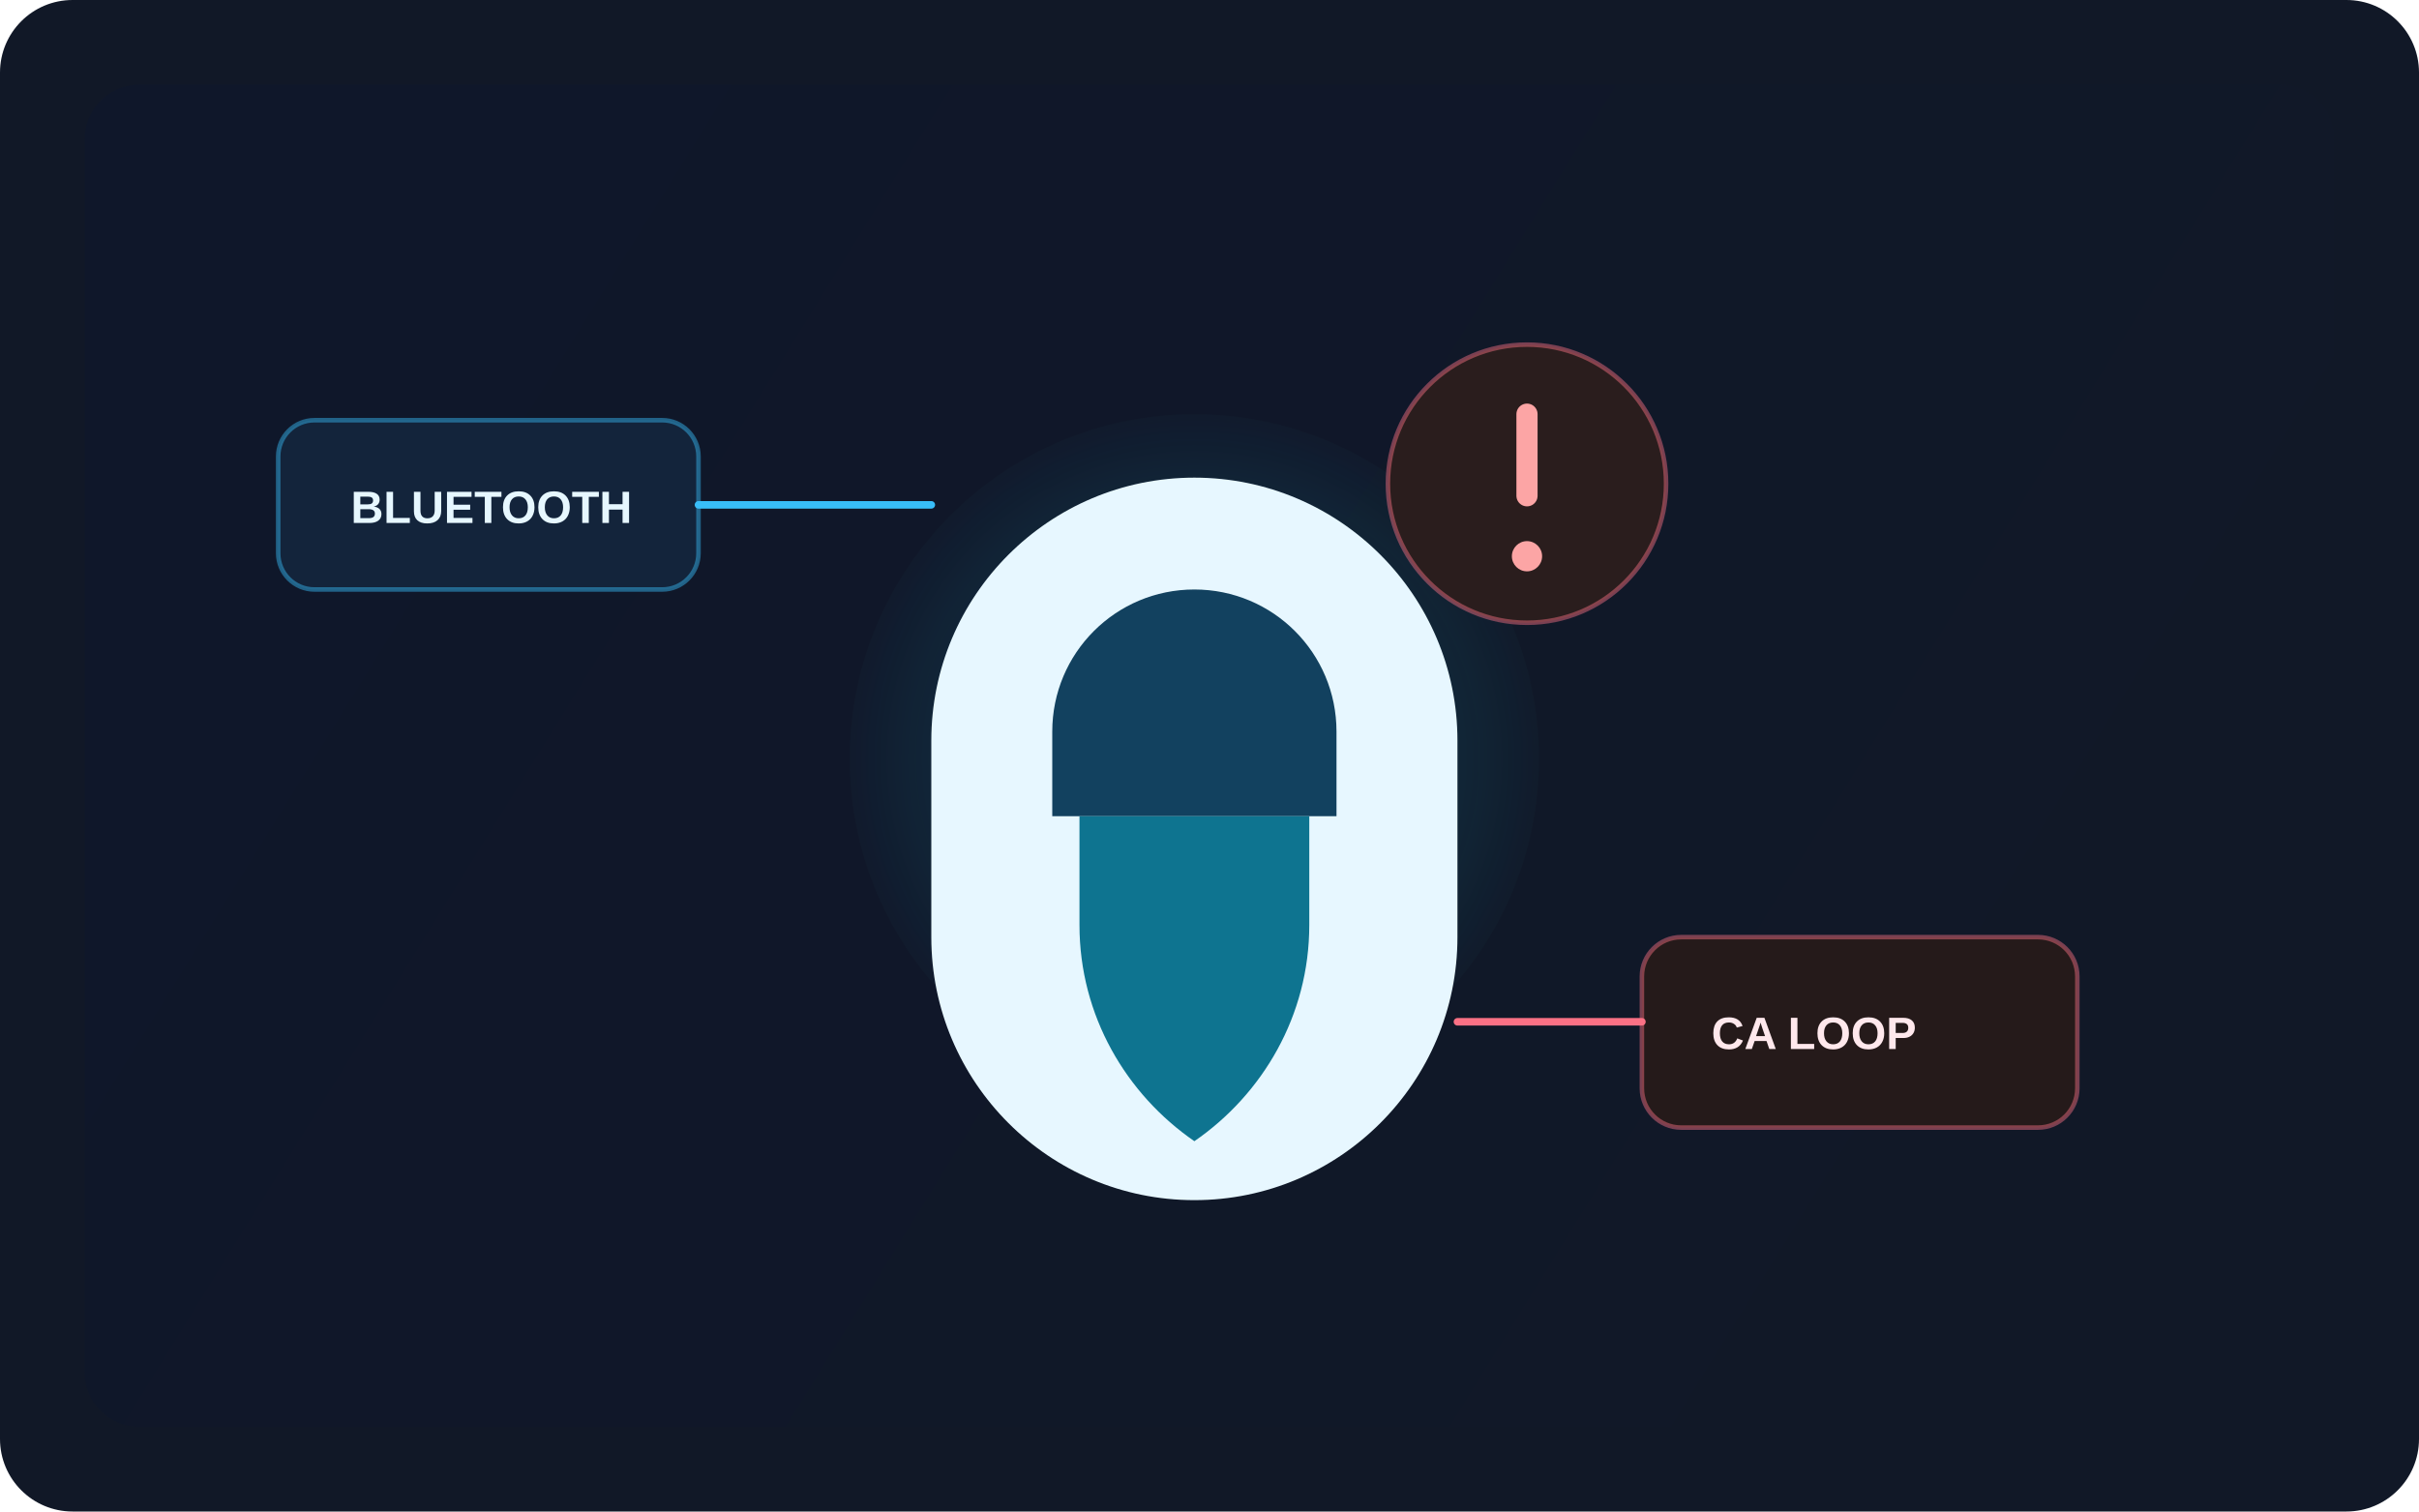
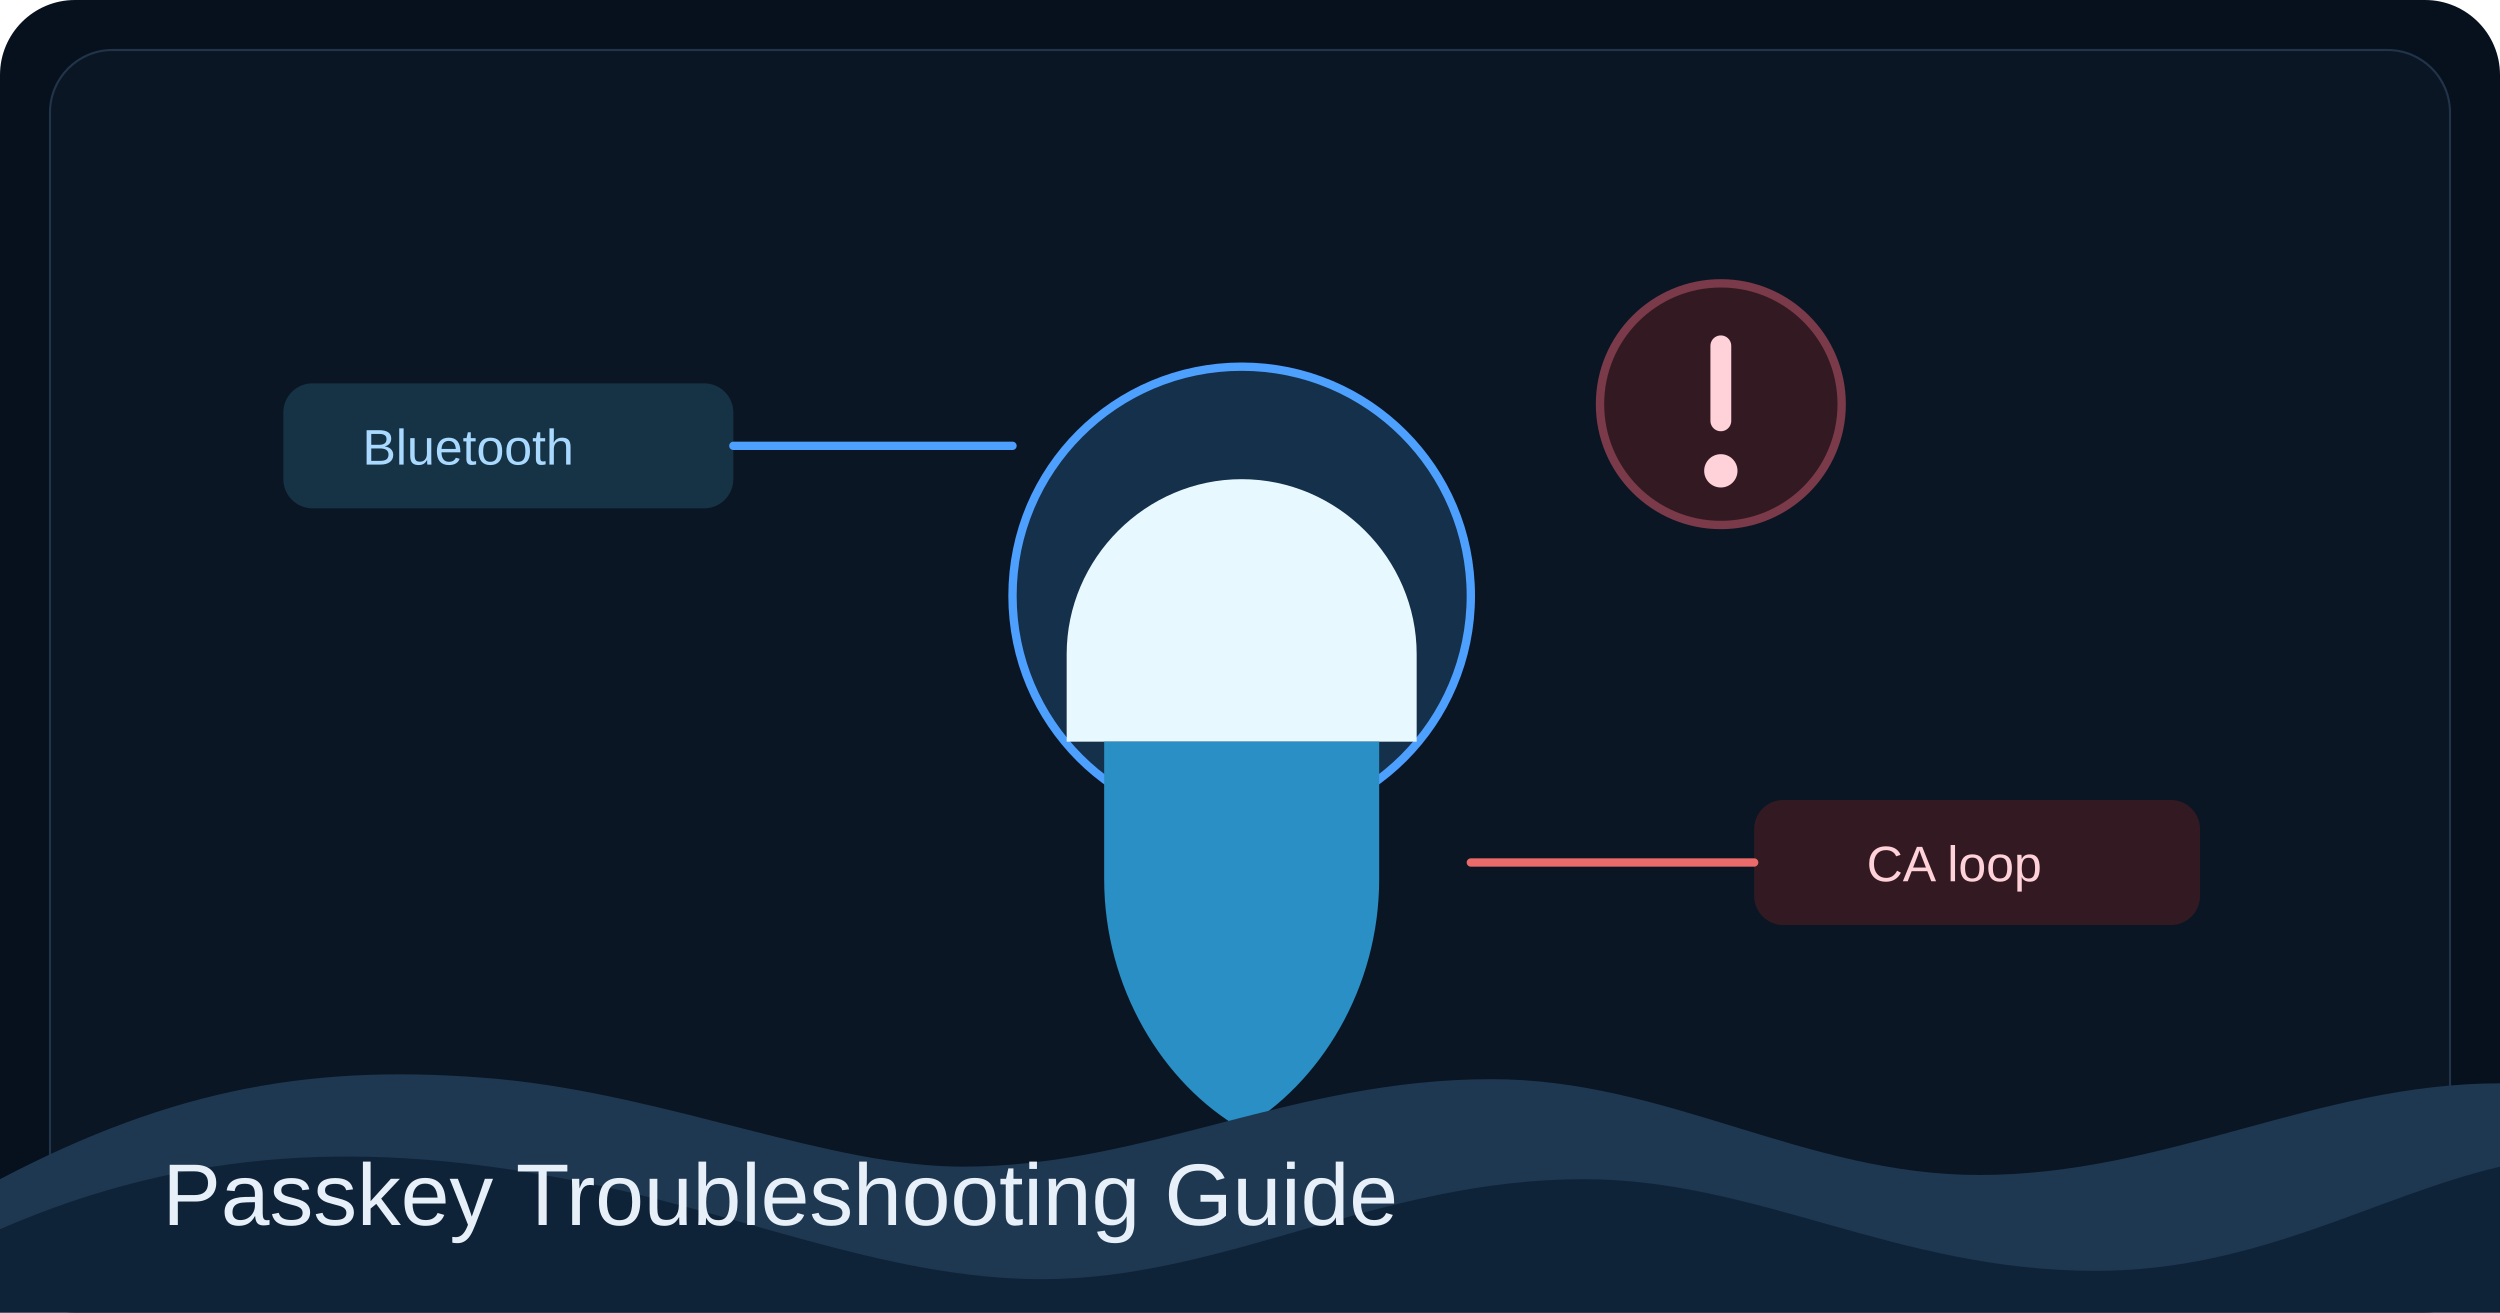
- <svg xmlns="http://www.w3.org/2000/svg" width="1600" height="1000" viewBox="0 0 1600 1000" fill="none">
-   <rect width="1600" height="1000" rx="48" fill="#111827" />
-   <rect x="56" y="56" width="1488" height="888" rx="36" fill="url(#bg)" />
-   <circle cx="790" cy="502" r="228" fill="url(#glow)" />
-   <path d="M790 316C694 316 616 394 616 490V620C616 716 694 794 790 794C886 794 964 716 964 620V490C964 394 886 316 790 316Z" fill="#E7F7FF" />
-   <path d="M790 390C738 390 696 432 696 484V540H884V484C884 432 842 390 790 390Z" fill="#12415F" />
-   <path d="M714 540H866V612C866 672 835 724 790 755C745 724 714 672 714 612V540Z" fill="#0E7490" />
-   <circle cx="1010" cy="320" r="92" fill="#2A1D1D" stroke="#FB7185" stroke-opacity=".45" stroke-width="3" />
-   <path d="M1010 274V328" stroke="#FCA5A5" stroke-width="14" stroke-linecap="round" />
-   <circle cx="1010" cy="368" r="10" fill="#FCA5A5" />
-   <rect x="184" y="278" width="278" height="112" rx="24" fill="#13243B" stroke="#38BDF8" stroke-opacity=".45" stroke-width="3" />
-   <rect x="1086" y="620" width="288" height="126" rx="26" fill="#251A1A" stroke="#FB7185" stroke-opacity=".45" stroke-width="3" />
-   <text x="232" y="346" fill="#E6F7FF" font-family="Arial, sans-serif" font-size="30" font-weight="700">BLUETOOTH</text>
-   <text x="1132" y="694" fill="#FFE8EC" font-family="Arial, sans-serif" font-size="30" font-weight="700">CA LOOP</text>
-   <path d="M462 334H616" stroke="#38BDF8" stroke-width="5" stroke-linecap="round" />
-   <path d="M964 676H1086" stroke="#FB7185" stroke-width="5" stroke-linecap="round" />
-   <defs>
-     <linearGradient id="bg" x1="160" y1="106" x2="1430" y2="892" gradientUnits="userSpaceOnUse">
-       <stop stop-color="#0F172A" />
-       <stop offset="1" stop-color="#111827" />
-     </linearGradient>
-     <radialGradient id="glow" cx="0" cy="0" r="1" gradientUnits="userSpaceOnUse" gradientTransform="translate(790 502) rotate(90) scale(246)">
-       <stop stop-color="#22D3EE" stop-opacity=".26" />
-       <stop offset="1" stop-color="#22D3EE" stop-opacity="0" />
-     </radialGradient>
-   </defs>
+ <svg xmlns="http://www.w3.org/2000/svg" width="1200" height="630" viewBox="0 0 1200 630" fill="none">
+   <rect width="1200" height="630" rx="36" fill="#07111E" />
+   <rect x="24" y="24" width="1152" height="582" rx="30" fill="#0B1624" stroke="#223449" />
+   <circle cx="596" cy="286" r="110" fill="#14304A" stroke="#4EA0FF" stroke-width="4" />
+   <path d="M596 230C550 230 512 268 512 314V356H680V314C680 268 642 230 596 230Z" fill="#E7F8FF" />
+   <path d="M530 356H662V422C662 474 634 520 596 542C558 520 530 474 530 422V356Z" fill="#2A8FC5" />
+   <circle cx="826" cy="194" r="58" fill="#331A22" stroke="#7B3A49" stroke-width="4" />
+   <path d="M826 166V202" stroke="#FFD1D8" stroke-width="10" stroke-linecap="round" />
+   <circle cx="826" cy="226" r="8" fill="#FFD1D8" />
+   <rect x="136" y="184" width="216" height="60" rx="14" fill="#163245" />
+   <text x="174" y="223" fill="#A9D9FF" font-family="Arial, sans-serif" font-size="24">Bluetooth</text>
+   <rect x="842" y="384" width="214" height="60" rx="14" fill="#331A22" />
+   <text x="896" y="423" fill="#FFD1D8" font-family="Arial, sans-serif" font-size="24">CA loop</text>
+   <path d="M352 214H486" stroke="#4EA0FF" stroke-width="4" stroke-linecap="round" />
+   <path d="M706 414H842" stroke="#EB6A6A" stroke-width="4" stroke-linecap="round" />
+   <path d="M0 566C84 522 152 510 240 518C322 526 398 560 462 560C550 560 620 518 716 518C800 518 866 564 950 564C1040 564 1112 520 1200 520V630H0V566Z" fill="#1E3852" />
+   <path d="M0 590C92 550 178 548 272 566C350 580 424 614 500 614C588 614 662 566 760 566C844 566 910 610 1006 610C1084 610 1140 574 1200 560V630H0V590Z" fill="#0F2338" />
+   <text x="78" y="588" fill="#E7F0F8" font-family="Arial, sans-serif" font-size="42">Passkey Troubleshooting Guide</text>
</svg>
